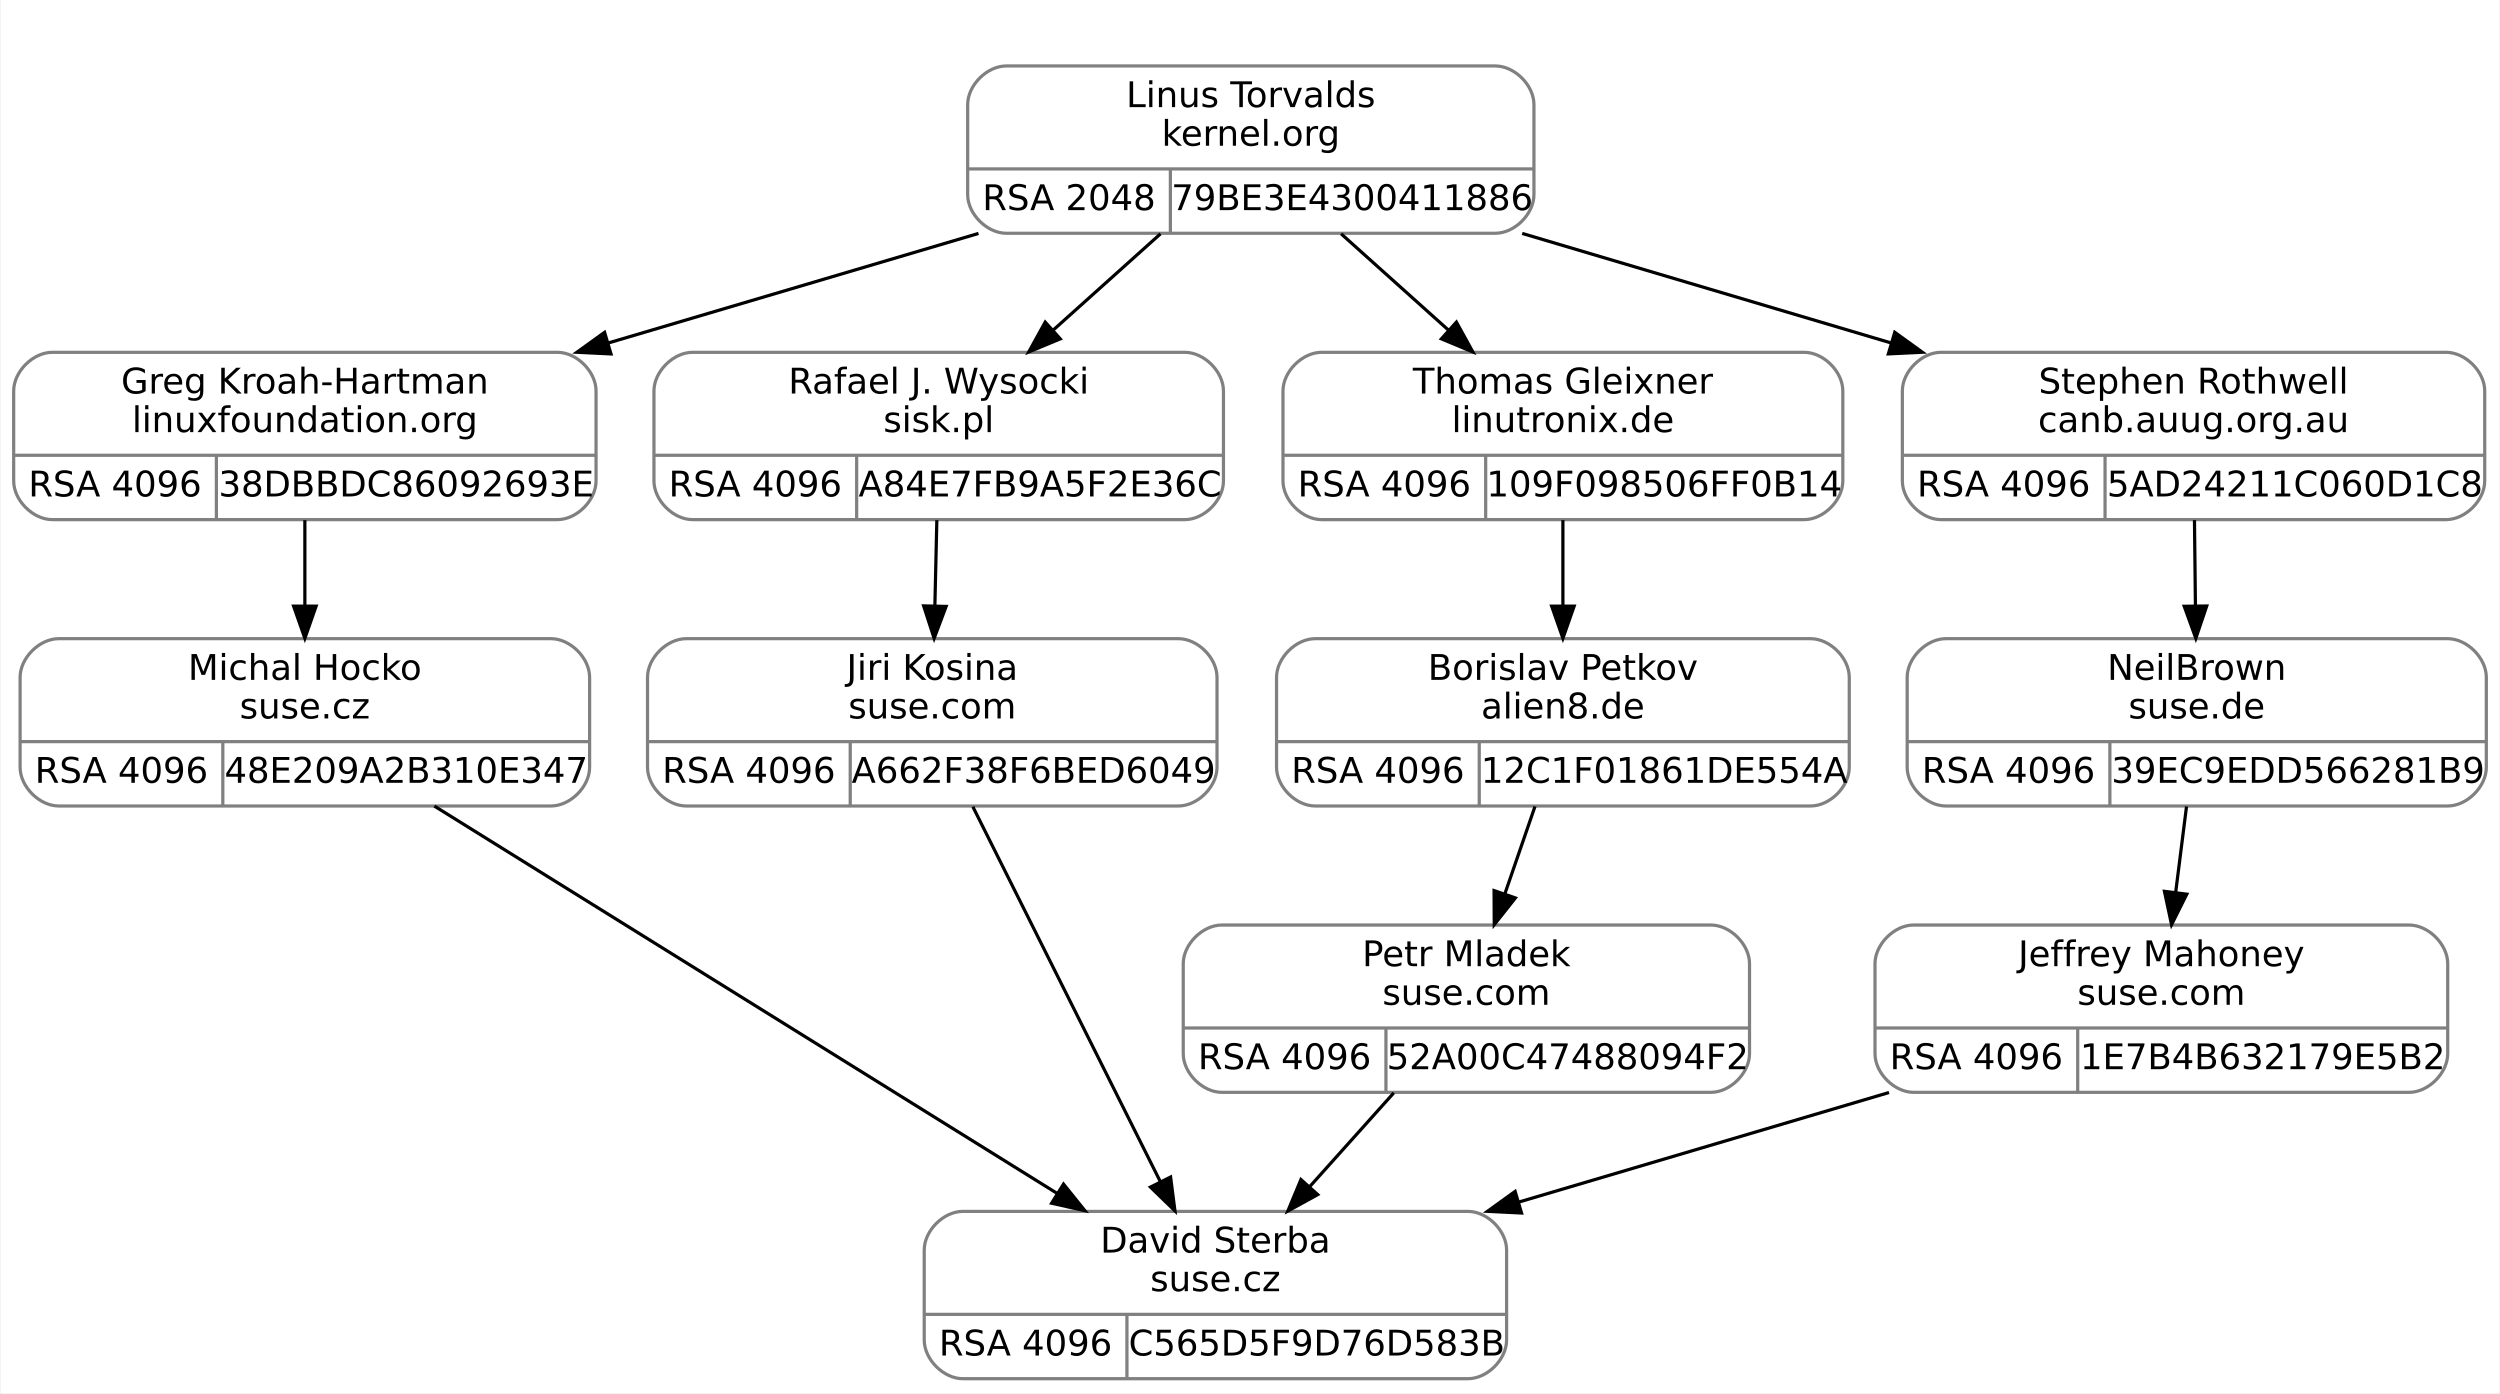
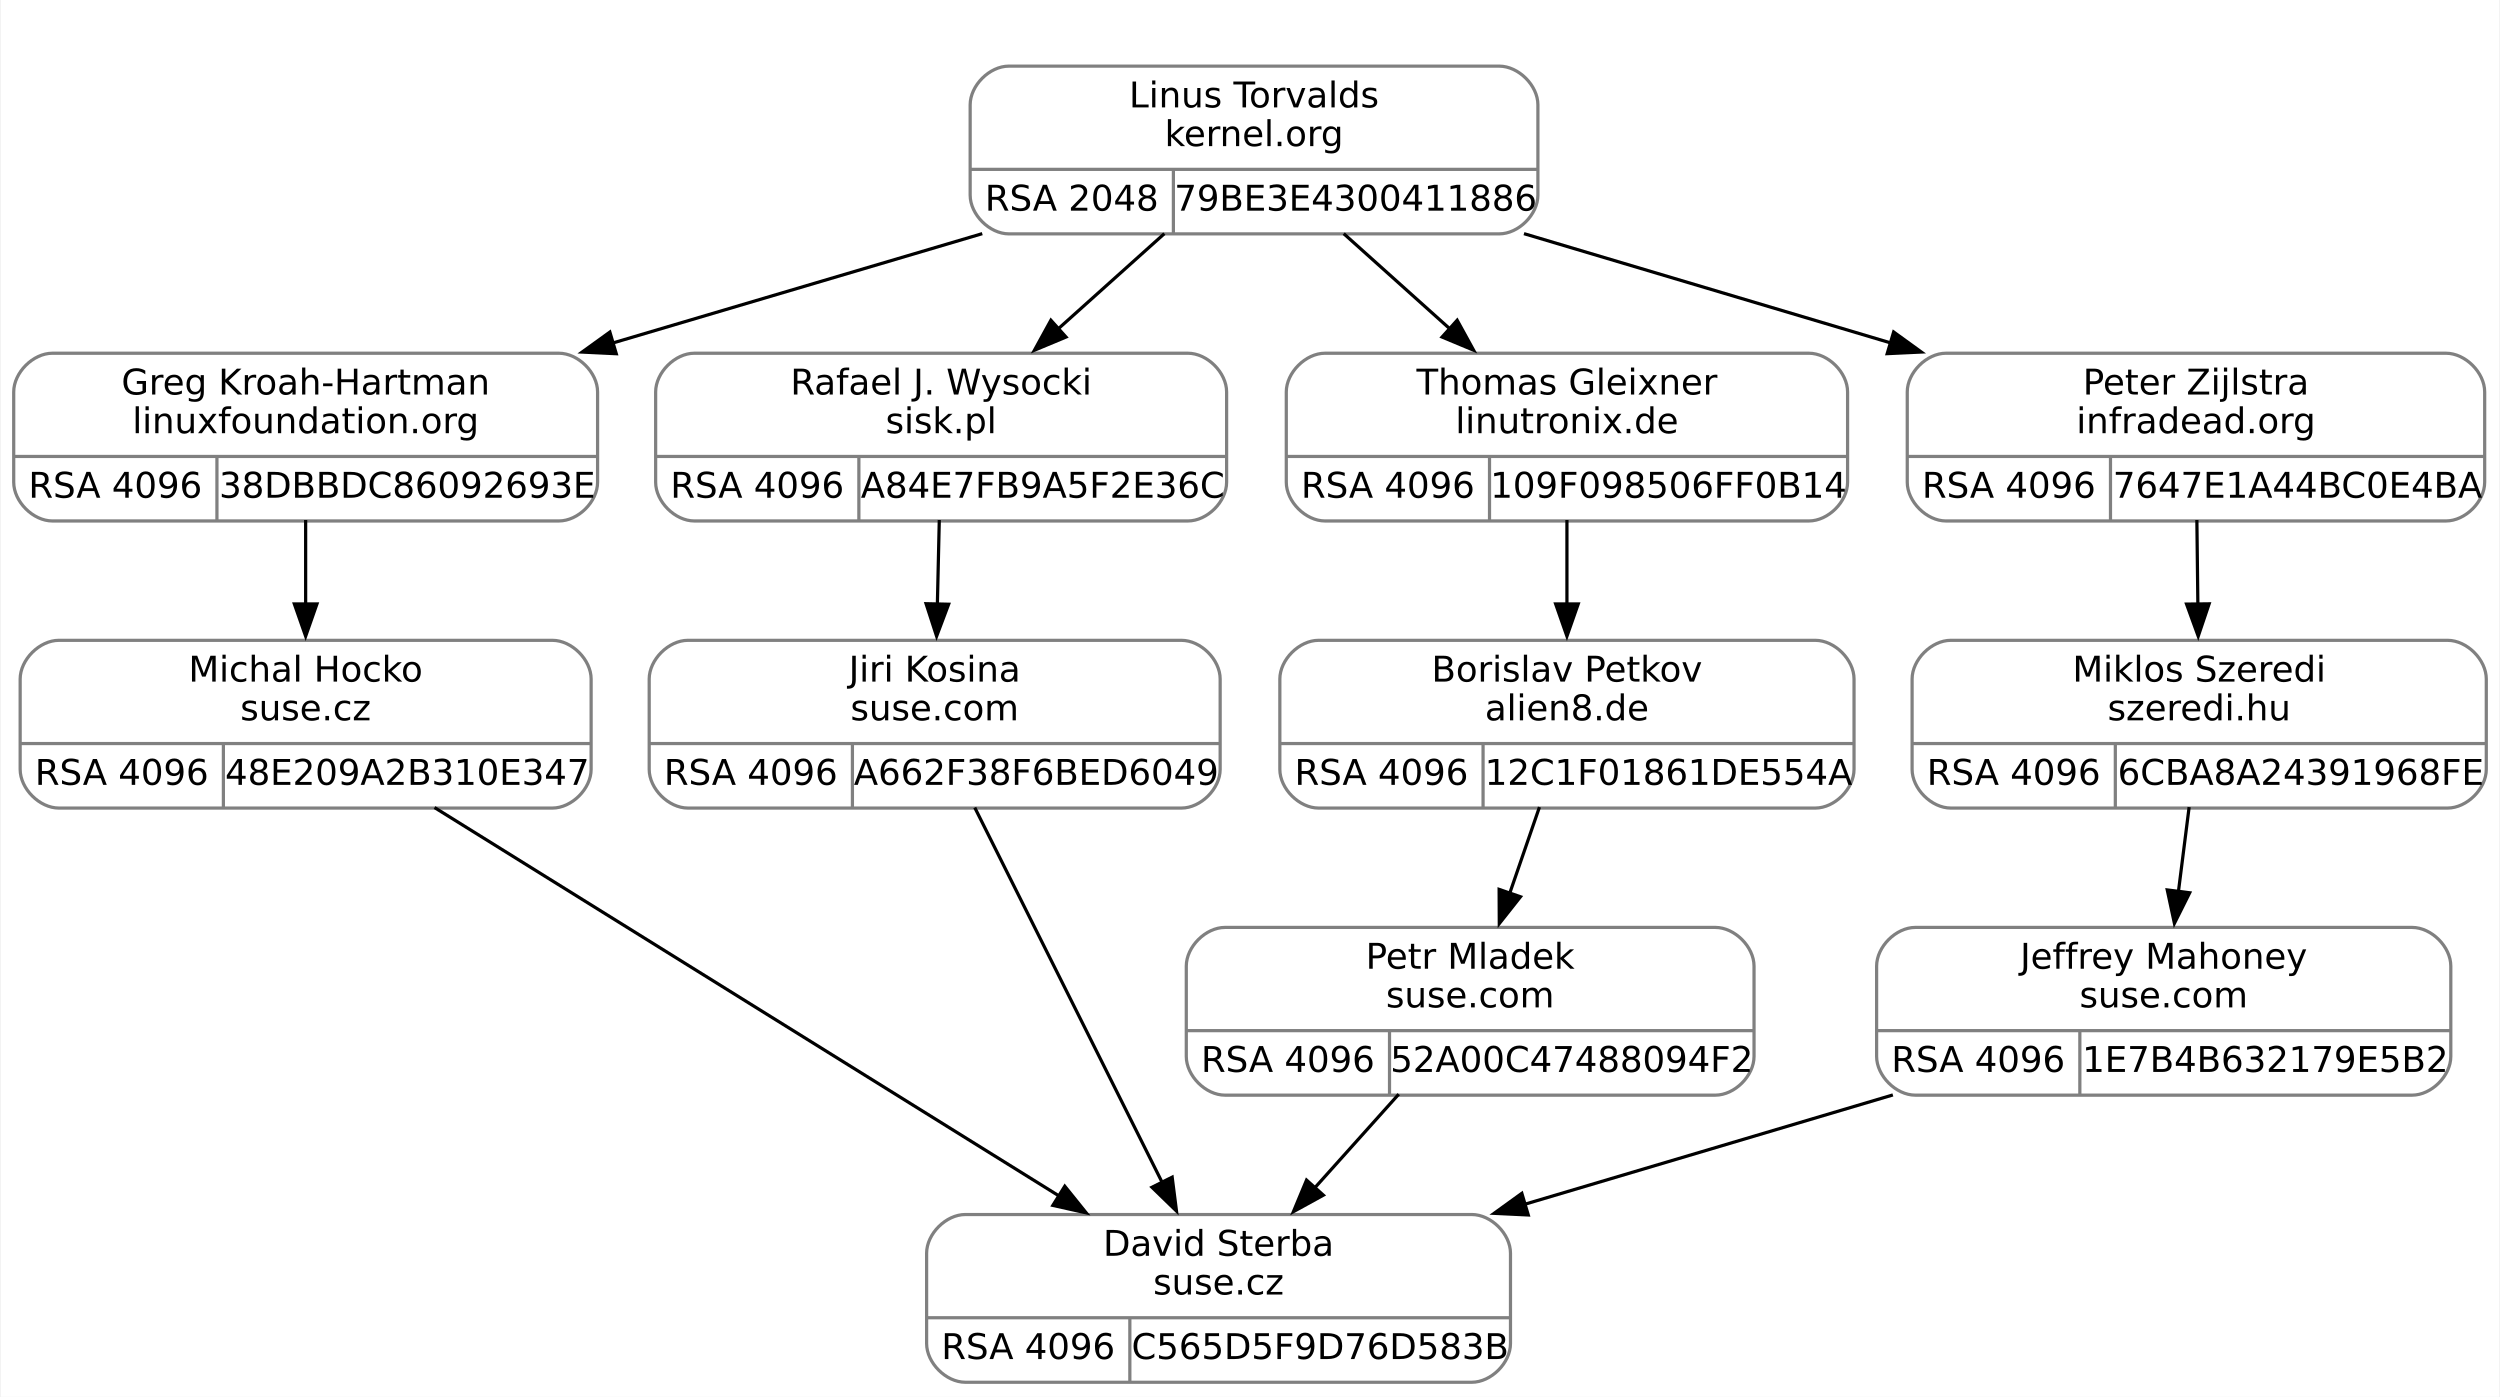
- <svg xmlns="http://www.w3.org/2000/svg" width="777pt" height="433pt" viewBox="0.00 0.00 776.50 433.00">
+ <svg xmlns="http://www.w3.org/2000/svg" width="775pt" height="433pt" viewBox="0.00 0.00 774.50 433.00">
  <g id="graph0" class="graph" transform="scale(1 1) rotate(0) translate(4 429)">
-     <polygon fill="white" stroke="transparent" points="-4,4 -4,-429 772.5,-429 772.5,4 -4,4" />
+     <polygon fill="white" stroke="none" points="-4,4 -4,-429 770.5,-429 770.5,4 -4,4" />
    <g id="clust1" class="cluster">
      <polygon fill="none" stroke="white" points="288.5,-348 288.5,-417 480.5,-417 480.5,-348 288.5,-348" />
    </g>
    <g id="node1" class="node">
      <path fill="none" stroke="gray" d="M12,-267.5C12,-267.5 169,-267.5 169,-267.5 175,-267.5 181,-273.5 181,-279.5 181,-279.5 181,-307.5 181,-307.5 181,-313.5 175,-319.5 169,-319.5 169,-319.5 12,-319.5 12,-319.5 6,-319.5 0,-313.5 0,-307.5 0,-307.5 0,-279.5 0,-279.5 0,-273.5 6,-267.5 12,-267.5" />
      <text text-anchor="middle" x="90.5" y="-306.7" font-family="droid sans,dejavu sans,helvetica" font-size="11.00">Greg Kroah-Hartman</text>
      <text text-anchor="middle" x="90.5" y="-294.7" font-family="droid sans,dejavu sans,helvetica" font-size="11.00">linuxfoundation.org</text>
-       <polyline fill="none" stroke="gray" points="0,-287.5 181,-287.5 " />
+       <polyline fill="none" stroke="gray" points="0,-287.5 181,-287.5" />
      <text text-anchor="middle" x="31.5" y="-274.7" font-family="droid sans,dejavu sans,helvetica" font-size="11.00">RSA 4096</text>
-       <polyline fill="none" stroke="gray" points="63,-267.5 63,-287.5 " />
+       <polyline fill="none" stroke="gray" points="63,-267.5 63,-287.5" />
      <text text-anchor="middle" x="122" y="-274.7" font-family="droid sans,dejavu sans,helvetica" font-size="11.00">38DBBDC86092693E</text>
    </g>
    <g id="node3" class="node">
      <path fill="none" stroke="gray" d="M14,-178.5C14,-178.5 167,-178.5 167,-178.5 173,-178.5 179,-184.5 179,-190.5 179,-190.5 179,-218.5 179,-218.5 179,-224.5 173,-230.5 167,-230.5 167,-230.5 14,-230.5 14,-230.5 8,-230.5 2,-224.5 2,-218.5 2,-218.5 2,-190.5 2,-190.5 2,-184.5 8,-178.5 14,-178.5" />
      <text text-anchor="middle" x="90.5" y="-217.7" font-family="droid sans,dejavu sans,helvetica" font-size="11.00">Michal Hocko</text>
      <text text-anchor="middle" x="90.5" y="-205.7" font-family="droid sans,dejavu sans,helvetica" font-size="11.00">suse.cz</text>
-       <polyline fill="none" stroke="gray" points="2,-198.5 179,-198.5 " />
+       <polyline fill="none" stroke="gray" points="2,-198.5 179,-198.5" />
      <text text-anchor="middle" x="33.5" y="-185.7" font-family="droid sans,dejavu sans,helvetica" font-size="11.00">RSA 4096</text>
-       <polyline fill="none" stroke="gray" points="65,-178.5 65,-198.5 " />
+       <polyline fill="none" stroke="gray" points="65,-178.5 65,-198.5" />
      <text text-anchor="middle" x="122" y="-185.7" font-family="droid sans,dejavu sans,helvetica" font-size="11.00">48E209A2B310E347</text>
    </g>
    <g id="edge2" class="edge">
-       <path fill="none" stroke="black" d="M90.5,-267.34C90.5,-259.04 90.5,-249.65 90.5,-240.75" />
-       <polygon fill="black" stroke="black" points="94,-240.61 90.5,-230.61 87,-240.61 94,-240.61" />
+       <path fill="none" stroke="black" d="M90.5,-267.8C90.5,-259.63 90.5,-250.36 90.5,-241.51" />
+       <polygon fill="black" stroke="black" points="94,-241.77 90.5,-231.77 87,-241.77 94,-241.77" />
    </g>
    <g id="node2" class="node">
      <path fill="none" stroke="gray" d="M308.5,-356.5C308.5,-356.5 460.5,-356.5 460.5,-356.5 466.5,-356.5 472.5,-362.5 472.5,-368.5 472.5,-368.5 472.5,-396.5 472.5,-396.5 472.5,-402.5 466.5,-408.5 460.5,-408.5 460.5,-408.5 308.5,-408.5 308.5,-408.5 302.5,-408.5 296.5,-402.5 296.5,-396.5 296.5,-396.5 296.5,-368.5 296.5,-368.5 296.5,-362.5 302.5,-356.5 308.5,-356.5" />
      <text text-anchor="middle" x="384.5" y="-395.7" font-family="droid sans,dejavu sans,helvetica" font-size="11.00">Linus Torvalds</text>
      <text text-anchor="middle" x="384.5" y="-383.7" font-family="droid sans,dejavu sans,helvetica" font-size="11.00">kernel.org</text>
-       <polyline fill="none" stroke="gray" points="296.5,-376.5 472.5,-376.5 " />
+       <polyline fill="none" stroke="gray" points="296.5,-376.5 472.5,-376.5" />
      <text text-anchor="middle" x="328" y="-363.7" font-family="droid sans,dejavu sans,helvetica" font-size="11.00">RSA 2048</text>
-       <polyline fill="none" stroke="gray" points="359.5,-356.5 359.5,-376.5 " />
+       <polyline fill="none" stroke="gray" points="359.5,-356.5 359.5,-376.5" />
      <text text-anchor="middle" x="416" y="-363.7" font-family="droid sans,dejavu sans,helvetica" font-size="11.00">79BE3E4300411886</text>
    </g>
    <g id="edge1" class="edge">
-       <path fill="none" stroke="black" d="M299.86,-356.45C263.89,-345.81 221.8,-333.35 184.83,-322.41" />
-       <polygon fill="black" stroke="black" points="185.64,-319 175.05,-319.52 183.65,-325.71 185.64,-319" />
+       <path fill="none" stroke="black" d="M300.25,-356.57C264.42,-345.97 222.47,-333.55 185.54,-322.62" />
+       <polygon fill="black" stroke="black" points="186.79,-319.35 176.21,-319.86 184.81,-326.06 186.79,-319.35" />
    </g>
    <g id="node5" class="node">
      <path fill="none" stroke="gray" d="M211,-267.5C211,-267.5 364,-267.5 364,-267.5 370,-267.5 376,-273.5 376,-279.5 376,-279.5 376,-307.5 376,-307.5 376,-313.5 370,-319.5 364,-319.5 364,-319.5 211,-319.5 211,-319.5 205,-319.5 199,-313.5 199,-307.5 199,-307.5 199,-279.5 199,-279.5 199,-273.5 205,-267.5 211,-267.5" />
      <text text-anchor="middle" x="287.5" y="-306.7" font-family="droid sans,dejavu sans,helvetica" font-size="11.00">Rafael J. Wysocki</text>
      <text text-anchor="middle" x="287.5" y="-294.7" font-family="droid sans,dejavu sans,helvetica" font-size="11.00">sisk.pl</text>
-       <polyline fill="none" stroke="gray" points="199,-287.5 376,-287.5 " />
+       <polyline fill="none" stroke="gray" points="199,-287.5 376,-287.5" />
      <text text-anchor="middle" x="230.5" y="-274.7" font-family="droid sans,dejavu sans,helvetica" font-size="11.00">RSA 4096</text>
-       <polyline fill="none" stroke="gray" points="262,-267.5 262,-287.5 " />
+       <polyline fill="none" stroke="gray" points="262,-267.5 262,-287.5" />
      <text text-anchor="middle" x="319" y="-274.7" font-family="droid sans,dejavu sans,helvetica" font-size="11.00">A84E7FB9A5F2E36C</text>
    </g>
    <g id="edge4" class="edge">
-       <path fill="none" stroke="black" d="M356.44,-356.34C345.99,-346.96 333.98,-336.19 322.95,-326.29" />
-       <polygon fill="black" stroke="black" points="325.27,-323.68 315.49,-319.61 320.6,-328.89 325.27,-323.68" />
+       <path fill="none" stroke="black" d="M356.7,-356.57C346.46,-347.38 334.69,-336.82 323.8,-327.06" />
+       <polygon fill="black" stroke="black" points="326.21,-324.52 316.43,-320.44 321.53,-329.73 326.21,-324.52" />
    </g>
    <g id="node7" class="node">
      <path fill="none" stroke="gray" d="M406.5,-267.5C406.5,-267.5 556.5,-267.5 556.5,-267.5 562.5,-267.5 568.5,-273.5 568.5,-279.5 568.5,-279.5 568.5,-307.5 568.5,-307.5 568.5,-313.5 562.5,-319.5 556.5,-319.5 556.5,-319.5 406.5,-319.5 406.5,-319.5 400.5,-319.5 394.5,-313.5 394.5,-307.5 394.5,-307.5 394.5,-279.5 394.5,-279.5 394.5,-273.5 400.5,-267.5 406.5,-267.5" />
      <text text-anchor="middle" x="481.5" y="-306.7" font-family="droid sans,dejavu sans,helvetica" font-size="11.00">Thomas Gleixner</text>
      <text text-anchor="middle" x="481.5" y="-294.7" font-family="droid sans,dejavu sans,helvetica" font-size="11.00">linutronix.de</text>
-       <polyline fill="none" stroke="gray" points="394.5,-287.5 568.5,-287.5 " />
+       <polyline fill="none" stroke="gray" points="394.5,-287.5 568.5,-287.5" />
      <text text-anchor="middle" x="426" y="-274.7" font-family="droid sans,dejavu sans,helvetica" font-size="11.00">RSA 4096</text>
-       <polyline fill="none" stroke="gray" points="457.5,-267.5 457.5,-287.5 " />
+       <polyline fill="none" stroke="gray" points="457.5,-267.5 457.5,-287.5" />
      <text text-anchor="middle" x="513" y="-274.7" font-family="droid sans,dejavu sans,helvetica" font-size="11.00">109F098506FF0B14</text>
    </g>
    <g id="edge7" class="edge">
-       <path fill="none" stroke="black" d="M412.56,-356.34C423.01,-346.96 435.02,-336.19 446.05,-326.29" />
-       <polygon fill="black" stroke="black" points="448.4,-328.89 453.51,-319.61 443.73,-323.68 448.4,-328.89" />
+       <path fill="none" stroke="black" d="M412.3,-356.57C422.54,-347.38 434.31,-336.82 445.2,-327.06" />
+       <polygon fill="black" stroke="black" points="447.47,-329.73 452.57,-320.44 442.79,-324.52 447.47,-329.73" />
    </g>
    <g id="node10" class="node">
-       <path fill="none" stroke="gray" d="M599,-267.5C599,-267.5 756,-267.5 756,-267.5 762,-267.5 768,-273.5 768,-279.5 768,-279.5 768,-307.5 768,-307.5 768,-313.5 762,-319.5 756,-319.5 756,-319.5 599,-319.5 599,-319.5 593,-319.5 587,-313.5 587,-307.5 587,-307.5 587,-279.5 587,-279.5 587,-273.5 593,-267.5 599,-267.5" />
-       <text text-anchor="middle" x="677.5" y="-306.7" font-family="droid sans,dejavu sans,helvetica" font-size="11.00">Stephen Rothwell</text>
-       <text text-anchor="middle" x="677.5" y="-294.7" font-family="droid sans,dejavu sans,helvetica" font-size="11.00">canb.auug.org.au</text>
-       <polyline fill="none" stroke="gray" points="587,-287.5 768,-287.5 " />
+       <path fill="none" stroke="gray" d="M599,-267.5C599,-267.5 754,-267.5 754,-267.5 760,-267.5 766,-273.5 766,-279.5 766,-279.5 766,-307.5 766,-307.5 766,-313.5 760,-319.5 754,-319.5 754,-319.5 599,-319.5 599,-319.5 593,-319.5 587,-313.5 587,-307.5 587,-307.5 587,-279.5 587,-279.5 587,-273.5 593,-267.5 599,-267.5" />
+       <text text-anchor="middle" x="676.5" y="-306.7" font-family="droid sans,dejavu sans,helvetica" font-size="11.00">Peter Zijlstra</text>
+       <text text-anchor="middle" x="676.5" y="-294.7" font-family="droid sans,dejavu sans,helvetica" font-size="11.00">infradead.org</text>
+       <polyline fill="none" stroke="gray" points="587,-287.5 766,-287.5" />
      <text text-anchor="middle" x="618.5" y="-274.7" font-family="droid sans,dejavu sans,helvetica" font-size="11.00">RSA 4096</text>
-       <polyline fill="none" stroke="gray" points="650,-267.5 650,-287.5 " />
-       <text text-anchor="middle" x="709" y="-274.7" font-family="droid sans,dejavu sans,helvetica" font-size="11.00">5AD24211C060D1C8</text>
+       <polyline fill="none" stroke="gray" points="650,-267.5 650,-287.5" />
+       <text text-anchor="middle" x="708" y="-274.7" font-family="droid sans,dejavu sans,helvetica" font-size="11.00">7647E1A44BC0E4BA</text>
    </g>
    <g id="edge11" class="edge">
-       <path fill="none" stroke="black" d="M468.85,-356.45C504.7,-345.81 546.65,-333.35 583.49,-322.41" />
-       <polygon fill="black" stroke="black" points="584.64,-325.72 593.23,-319.52 582.65,-319.01 584.64,-325.72" />
+       <path fill="none" stroke="black" d="M468.18,-356.57C503.76,-345.97 545.43,-333.55 582.11,-322.62" />
+       <polygon fill="black" stroke="black" points="582.78,-326.08 591.36,-319.87 580.78,-319.37 582.78,-326.08" />
    </g>
    <g id="node4" class="node">
      <path fill="none" stroke="gray" d="M295,-0.5C295,-0.5 452,-0.5 452,-0.5 458,-0.5 464,-6.5 464,-12.5 464,-12.5 464,-40.5 464,-40.5 464,-46.5 458,-52.5 452,-52.5 452,-52.5 295,-52.5 295,-52.5 289,-52.5 283,-46.5 283,-40.5 283,-40.5 283,-12.5 283,-12.5 283,-6.5 289,-0.5 295,-0.5" />
      <text text-anchor="middle" x="373.5" y="-39.7" font-family="droid sans,dejavu sans,helvetica" font-size="11.00">David Sterba</text>
      <text text-anchor="middle" x="373.5" y="-27.7" font-family="droid sans,dejavu sans,helvetica" font-size="11.00">suse.cz</text>
-       <polyline fill="none" stroke="gray" points="283,-20.5 464,-20.5 " />
+       <polyline fill="none" stroke="gray" points="283,-20.5 464,-20.5" />
      <text text-anchor="middle" x="314.5" y="-7.7" font-family="droid sans,dejavu sans,helvetica" font-size="11.00">RSA 4096</text>
-       <polyline fill="none" stroke="gray" points="346,-0.5 346,-20.5 " />
+       <polyline fill="none" stroke="gray" points="346,-0.5 346,-20.5" />
      <text text-anchor="middle" x="405" y="-7.7" font-family="droid sans,dejavu sans,helvetica" font-size="11.00">C565D5F9D76D583B</text>
    </g>
    <g id="edge3" class="edge">
-       <path fill="none" stroke="black" d="M130.75,-178.47C181.73,-146.76 269.56,-92.14 324.42,-58.02" />
-       <polygon fill="black" stroke="black" points="326.29,-60.98 332.93,-52.73 322.59,-55.04 326.29,-60.98" />
+       <path fill="none" stroke="black" d="M130.45,-178.66C181.33,-147.01 269.24,-92.34 324.22,-58.15" />
+       <polygon fill="black" stroke="black" points="325.83,-61.27 332.47,-53.02 322.13,-55.33 325.83,-61.27" />
    </g>
    <g id="node6" class="node">
      <path fill="none" stroke="gray" d="M209,-178.5C209,-178.5 362,-178.5 362,-178.5 368,-178.5 374,-184.5 374,-190.5 374,-190.5 374,-218.5 374,-218.5 374,-224.5 368,-230.5 362,-230.5 362,-230.5 209,-230.5 209,-230.5 203,-230.5 197,-224.5 197,-218.5 197,-218.5 197,-190.5 197,-190.5 197,-184.5 203,-178.5 209,-178.5" />
      <text text-anchor="middle" x="285.5" y="-217.7" font-family="droid sans,dejavu sans,helvetica" font-size="11.00">Jiri Kosina</text>
      <text text-anchor="middle" x="285.5" y="-205.7" font-family="droid sans,dejavu sans,helvetica" font-size="11.00">suse.com</text>
-       <polyline fill="none" stroke="gray" points="197,-198.5 374,-198.5 " />
+       <polyline fill="none" stroke="gray" points="197,-198.5 374,-198.5" />
      <text text-anchor="middle" x="228.5" y="-185.7" font-family="droid sans,dejavu sans,helvetica" font-size="11.00">RSA 4096</text>
-       <polyline fill="none" stroke="gray" points="260,-178.5 260,-198.5 " />
+       <polyline fill="none" stroke="gray" points="260,-178.5 260,-198.5" />
      <text text-anchor="middle" x="317" y="-185.7" font-family="droid sans,dejavu sans,helvetica" font-size="11.00">A662F38F6BED6049</text>
    </g>
    <g id="edge5" class="edge">
-       <path fill="none" stroke="black" d="M286.92,-267.34C286.73,-259.04 286.52,-249.65 286.31,-240.75" />
-       <polygon fill="black" stroke="black" points="289.81,-240.52 286.08,-230.61 282.81,-240.69 289.81,-240.52" />
+       <path fill="none" stroke="black" d="M286.93,-267.8C286.74,-259.63 286.53,-250.36 286.33,-241.51" />
+       <polygon fill="black" stroke="black" points="289.83,-241.69 286.1,-231.77 282.83,-241.85 289.83,-241.69" />
    </g>
    <g id="edge6" class="edge">
-       <path fill="none" stroke="black" d="M298.11,-178.28C313.4,-147.7 339.24,-96.01 356.34,-61.82" />
-       <polygon fill="black" stroke="black" points="359.57,-63.18 360.92,-52.67 353.31,-60.05 359.57,-63.18" />
+       <path fill="none" stroke="black" d="M297.92,-178.66C313.12,-148.26 338.95,-96.61 356.11,-62.27" />
+       <polygon fill="black" stroke="black" points="359.12,-64.08 360.46,-53.57 352.86,-60.95 359.12,-64.08" />
    </g>
    <g id="node8" class="node">
      <path fill="none" stroke="gray" d="M404.5,-178.5C404.5,-178.5 558.5,-178.5 558.5,-178.5 564.5,-178.5 570.5,-184.5 570.5,-190.5 570.5,-190.5 570.5,-218.5 570.5,-218.5 570.5,-224.5 564.5,-230.5 558.5,-230.5 558.5,-230.5 404.5,-230.5 404.5,-230.5 398.5,-230.5 392.5,-224.5 392.5,-218.5 392.5,-218.5 392.5,-190.5 392.5,-190.5 392.5,-184.5 398.5,-178.5 404.5,-178.5" />
      <text text-anchor="middle" x="481.5" y="-217.7" font-family="droid sans,dejavu sans,helvetica" font-size="11.00">Borislav Petkov</text>
      <text text-anchor="middle" x="481.5" y="-205.7" font-family="droid sans,dejavu sans,helvetica" font-size="11.00">alien8.de</text>
-       <polyline fill="none" stroke="gray" points="392.5,-198.5 570.5,-198.5 " />
+       <polyline fill="none" stroke="gray" points="392.5,-198.5 570.5,-198.5" />
      <text text-anchor="middle" x="424" y="-185.7" font-family="droid sans,dejavu sans,helvetica" font-size="11.00">RSA 4096</text>
-       <polyline fill="none" stroke="gray" points="455.5,-178.5 455.5,-198.5 " />
+       <polyline fill="none" stroke="gray" points="455.5,-178.5 455.5,-198.5" />
      <text text-anchor="middle" x="513" y="-185.7" font-family="droid sans,dejavu sans,helvetica" font-size="11.00">12C1F01861DE554A</text>
    </g>
    <g id="edge8" class="edge">
-       <path fill="none" stroke="black" d="M481.5,-267.34C481.5,-259.04 481.5,-249.65 481.5,-240.75" />
-       <polygon fill="black" stroke="black" points="485,-240.61 481.5,-230.61 478,-240.61 485,-240.61" />
+       <path fill="none" stroke="black" d="M481.5,-267.8C481.5,-259.63 481.5,-250.36 481.5,-241.51" />
+       <polygon fill="black" stroke="black" points="485,-241.77 481.5,-231.77 478,-241.77 485,-241.77" />
    </g>
    <g id="node9" class="node">
      <path fill="none" stroke="gray" d="M375.5,-89.5C375.5,-89.5 527.5,-89.5 527.5,-89.5 533.5,-89.5 539.5,-95.5 539.5,-101.5 539.5,-101.5 539.5,-129.5 539.5,-129.5 539.5,-135.5 533.5,-141.5 527.5,-141.5 527.5,-141.5 375.5,-141.5 375.5,-141.5 369.5,-141.5 363.5,-135.5 363.5,-129.5 363.5,-129.5 363.5,-101.5 363.5,-101.5 363.5,-95.5 369.5,-89.5 375.5,-89.5" />
      <text text-anchor="middle" x="451.5" y="-128.7" font-family="droid sans,dejavu sans,helvetica" font-size="11.00">Petr Mladek</text>
      <text text-anchor="middle" x="451.5" y="-116.7" font-family="droid sans,dejavu sans,helvetica" font-size="11.00">suse.com</text>
-       <polyline fill="none" stroke="gray" points="363.5,-109.5 539.5,-109.5 " />
+       <polyline fill="none" stroke="gray" points="363.5,-109.5 539.5,-109.5" />
      <text text-anchor="middle" x="395" y="-96.7" font-family="droid sans,dejavu sans,helvetica" font-size="11.00">RSA 4096</text>
-       <polyline fill="none" stroke="gray" points="426.5,-89.5 426.5,-109.5 " />
+       <polyline fill="none" stroke="gray" points="426.5,-89.5 426.5,-109.5" />
      <text text-anchor="middle" x="483" y="-96.7" font-family="droid sans,dejavu sans,helvetica" font-size="11.00">52A00C47488094F2</text>
    </g>
    <g id="edge9" class="edge">
-       <path fill="none" stroke="black" d="M472.82,-178.34C469.9,-169.86 466.58,-160.25 463.45,-151.17" />
-       <polygon fill="black" stroke="black" points="466.73,-149.92 460.16,-141.61 460.11,-152.2 466.73,-149.92" />
+       <path fill="none" stroke="black" d="M472.98,-178.8C470.1,-170.44 466.82,-160.94 463.71,-151.92" />
+       <polygon fill="black" stroke="black" points="467.1,-151 460.53,-142.69 460.48,-153.29 467.1,-151" />
    </g>
    <g id="edge10" class="edge">
-       <path fill="none" stroke="black" d="M428.94,-89.34C420.77,-80.23 411.43,-69.81 402.77,-60.15" />
-       <polygon fill="black" stroke="black" points="405.29,-57.72 396.01,-52.61 400.08,-62.39 405.29,-57.72" />
+       <path fill="none" stroke="black" d="M429.36,-89.8C421.21,-80.71 411.84,-70.26 403.13,-60.55" />
+       <polygon fill="black" stroke="black" points="405.99,-58.5 396.71,-53.39 400.78,-63.17 405.99,-58.5" />
    </g>
    <g id="node11" class="node">
-       <path fill="none" stroke="gray" d="M600.5,-178.5C600.5,-178.5 756.5,-178.5 756.5,-178.5 762.5,-178.5 768.5,-184.5 768.5,-190.5 768.5,-190.5 768.5,-218.5 768.5,-218.5 768.5,-224.5 762.5,-230.5 756.5,-230.5 756.5,-230.5 600.5,-230.5 600.5,-230.5 594.5,-230.5 588.5,-224.5 588.5,-218.5 588.5,-218.5 588.5,-190.5 588.5,-190.5 588.5,-184.5 594.5,-178.5 600.5,-178.5" />
-       <text text-anchor="middle" x="678.5" y="-217.7" font-family="droid sans,dejavu sans,helvetica" font-size="11.00">NeilBrown</text>
-       <text text-anchor="middle" x="678.5" y="-205.7" font-family="droid sans,dejavu sans,helvetica" font-size="11.00">suse.de</text>
-       <polyline fill="none" stroke="gray" points="588.5,-198.5 768.5,-198.5 " />
+       <path fill="none" stroke="gray" d="M600.5,-178.5C600.5,-178.5 754.5,-178.5 754.5,-178.5 760.5,-178.5 766.5,-184.5 766.5,-190.5 766.5,-190.5 766.5,-218.5 766.5,-218.5 766.5,-224.5 760.5,-230.5 754.5,-230.5 754.5,-230.5 600.5,-230.5 600.5,-230.5 594.5,-230.5 588.5,-224.5 588.5,-218.5 588.5,-218.5 588.5,-190.5 588.5,-190.5 588.5,-184.5 594.5,-178.5 600.5,-178.5" />
+       <text text-anchor="middle" x="677.5" y="-217.7" font-family="droid sans,dejavu sans,helvetica" font-size="11.00">Miklos Szeredi</text>
+       <text text-anchor="middle" x="677.5" y="-205.7" font-family="droid sans,dejavu sans,helvetica" font-size="11.00">szeredi.hu</text>
+       <polyline fill="none" stroke="gray" points="588.5,-198.5 766.5,-198.5" />
      <text text-anchor="middle" x="620" y="-185.7" font-family="droid sans,dejavu sans,helvetica" font-size="11.00">RSA 4096</text>
-       <polyline fill="none" stroke="gray" points="651.5,-178.5 651.5,-198.5 " />
-       <text text-anchor="middle" x="710" y="-185.7" font-family="droid sans,dejavu sans,helvetica" font-size="11.00">39EC9EDD566281B9</text>
+       <polyline fill="none" stroke="gray" points="651.5,-178.5 651.5,-198.5" />
+       <text text-anchor="middle" x="709" y="-185.7" font-family="droid sans,dejavu sans,helvetica" font-size="11.00">6CBA8A24391968FE</text>
    </g>
    <g id="edge12" class="edge">
-       <path fill="none" stroke="black" d="M677.79,-267.34C677.88,-259.04 677.99,-249.65 678.09,-240.75" />
-       <polygon fill="black" stroke="black" points="681.6,-240.65 678.21,-230.61 674.6,-240.57 681.6,-240.65" />
+       <path fill="none" stroke="black" d="M676.78,-267.8C676.88,-259.63 676.98,-250.36 677.09,-241.51" />
+       <polygon fill="black" stroke="black" points="680.58,-241.81 677.2,-231.77 673.58,-241.73 680.58,-241.81" />
    </g>
    <g id="node12" class="node">
-       <path fill="none" stroke="gray" d="M590.5,-89.5C590.5,-89.5 744.5,-89.5 744.5,-89.5 750.5,-89.5 756.5,-95.5 756.5,-101.5 756.5,-101.5 756.5,-129.5 756.5,-129.5 756.5,-135.5 750.5,-141.5 744.5,-141.5 744.5,-141.5 590.5,-141.5 590.5,-141.5 584.5,-141.5 578.5,-135.5 578.5,-129.5 578.5,-129.5 578.5,-101.5 578.5,-101.5 578.5,-95.5 584.5,-89.5 590.5,-89.5" />
-       <text text-anchor="middle" x="667.5" y="-128.7" font-family="droid sans,dejavu sans,helvetica" font-size="11.00">Jeffrey Mahoney</text>
-       <text text-anchor="middle" x="667.5" y="-116.7" font-family="droid sans,dejavu sans,helvetica" font-size="11.00">suse.com</text>
-       <polyline fill="none" stroke="gray" points="578.5,-109.5 756.5,-109.5 " />
-       <text text-anchor="middle" x="610" y="-96.7" font-family="droid sans,dejavu sans,helvetica" font-size="11.00">RSA 4096</text>
-       <polyline fill="none" stroke="gray" points="641.5,-89.5 641.5,-109.5 " />
-       <text text-anchor="middle" x="699" y="-96.7" font-family="droid sans,dejavu sans,helvetica" font-size="11.00">1E7B4B632179E5B2</text>
+       <path fill="none" stroke="gray" d="M589.5,-89.5C589.5,-89.5 743.5,-89.5 743.5,-89.5 749.5,-89.5 755.5,-95.5 755.5,-101.5 755.5,-101.5 755.5,-129.5 755.5,-129.5 755.5,-135.5 749.5,-141.5 743.5,-141.5 743.5,-141.5 589.5,-141.5 589.5,-141.5 583.5,-141.5 577.5,-135.5 577.5,-129.5 577.5,-129.5 577.5,-101.5 577.5,-101.5 577.5,-95.5 583.5,-89.5 589.5,-89.5" />
+       <text text-anchor="middle" x="666.5" y="-128.7" font-family="droid sans,dejavu sans,helvetica" font-size="11.00">Jeffrey Mahoney</text>
+       <text text-anchor="middle" x="666.5" y="-116.7" font-family="droid sans,dejavu sans,helvetica" font-size="11.00">suse.com</text>
+       <polyline fill="none" stroke="gray" points="577.5,-109.5 755.5,-109.5" />
+       <text text-anchor="middle" x="609" y="-96.7" font-family="droid sans,dejavu sans,helvetica" font-size="11.00">RSA 4096</text>
+       <polyline fill="none" stroke="gray" points="640.5,-89.5 640.5,-109.5" />
+       <text text-anchor="middle" x="698" y="-96.7" font-family="droid sans,dejavu sans,helvetica" font-size="11.00">1E7B4B632179E5B2</text>
    </g>
    <g id="edge13" class="edge">
-       <path fill="none" stroke="black" d="M675.32,-178.34C674.27,-170.04 673.08,-160.65 671.96,-151.75" />
-       <polygon fill="black" stroke="black" points="675.4,-151.09 670.67,-141.61 668.46,-151.97 675.4,-151.09" />
+       <path fill="none" stroke="black" d="M674.38,-178.8C673.34,-170.63 672.17,-161.36 671.05,-152.51" />
+       <polygon fill="black" stroke="black" points="674.55,-152.24 669.82,-142.76 667.6,-153.12 674.55,-152.24" />
    </g>
    <g id="edge14" class="edge">
-       <path fill="none" stroke="black" d="M582.86,-89.45C546.89,-78.81 504.8,-66.35 467.83,-55.41" />
-       <polygon fill="black" stroke="black" points="468.64,-52 458.05,-52.52 466.65,-58.71 468.64,-52" />
+       <path fill="none" stroke="black" d="M582.54,-89.57C546.83,-78.97 505.02,-66.55 468.22,-55.62" />
+       <polygon fill="black" stroke="black" points="469.51,-52.36 458.93,-52.87 467.52,-59.07 469.51,-52.36" />
    </g>
  </g>
</svg>
